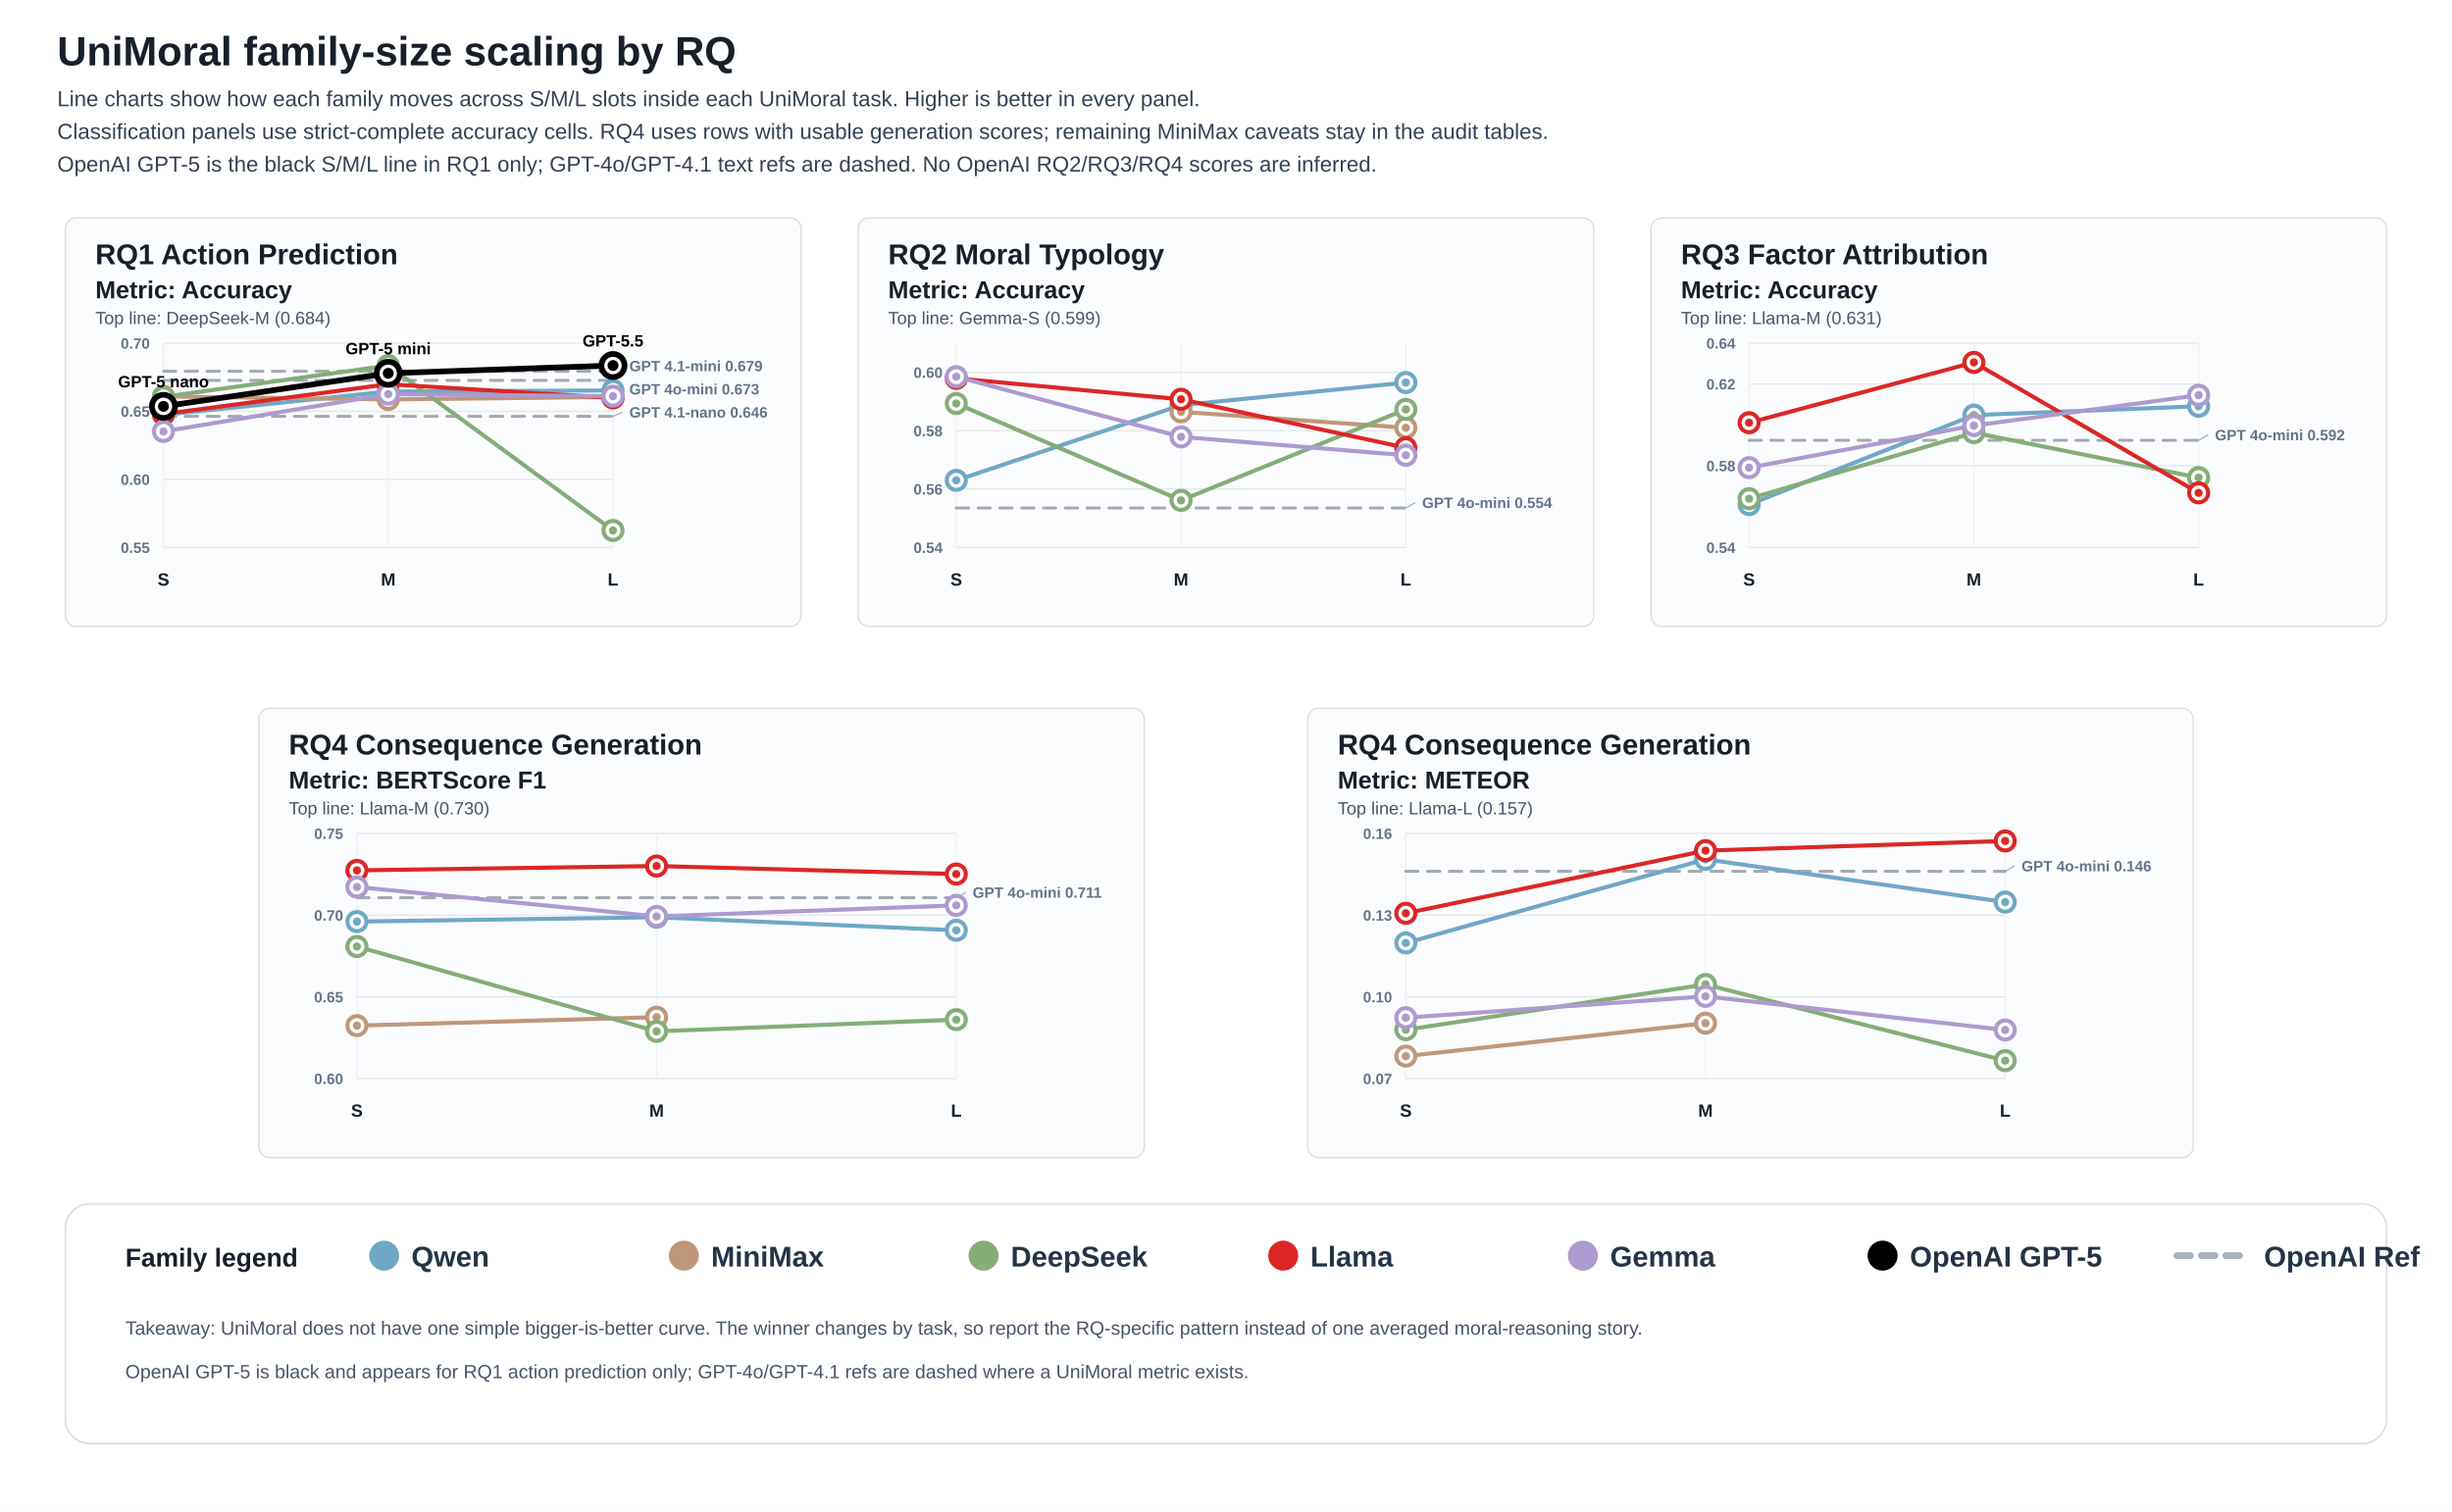
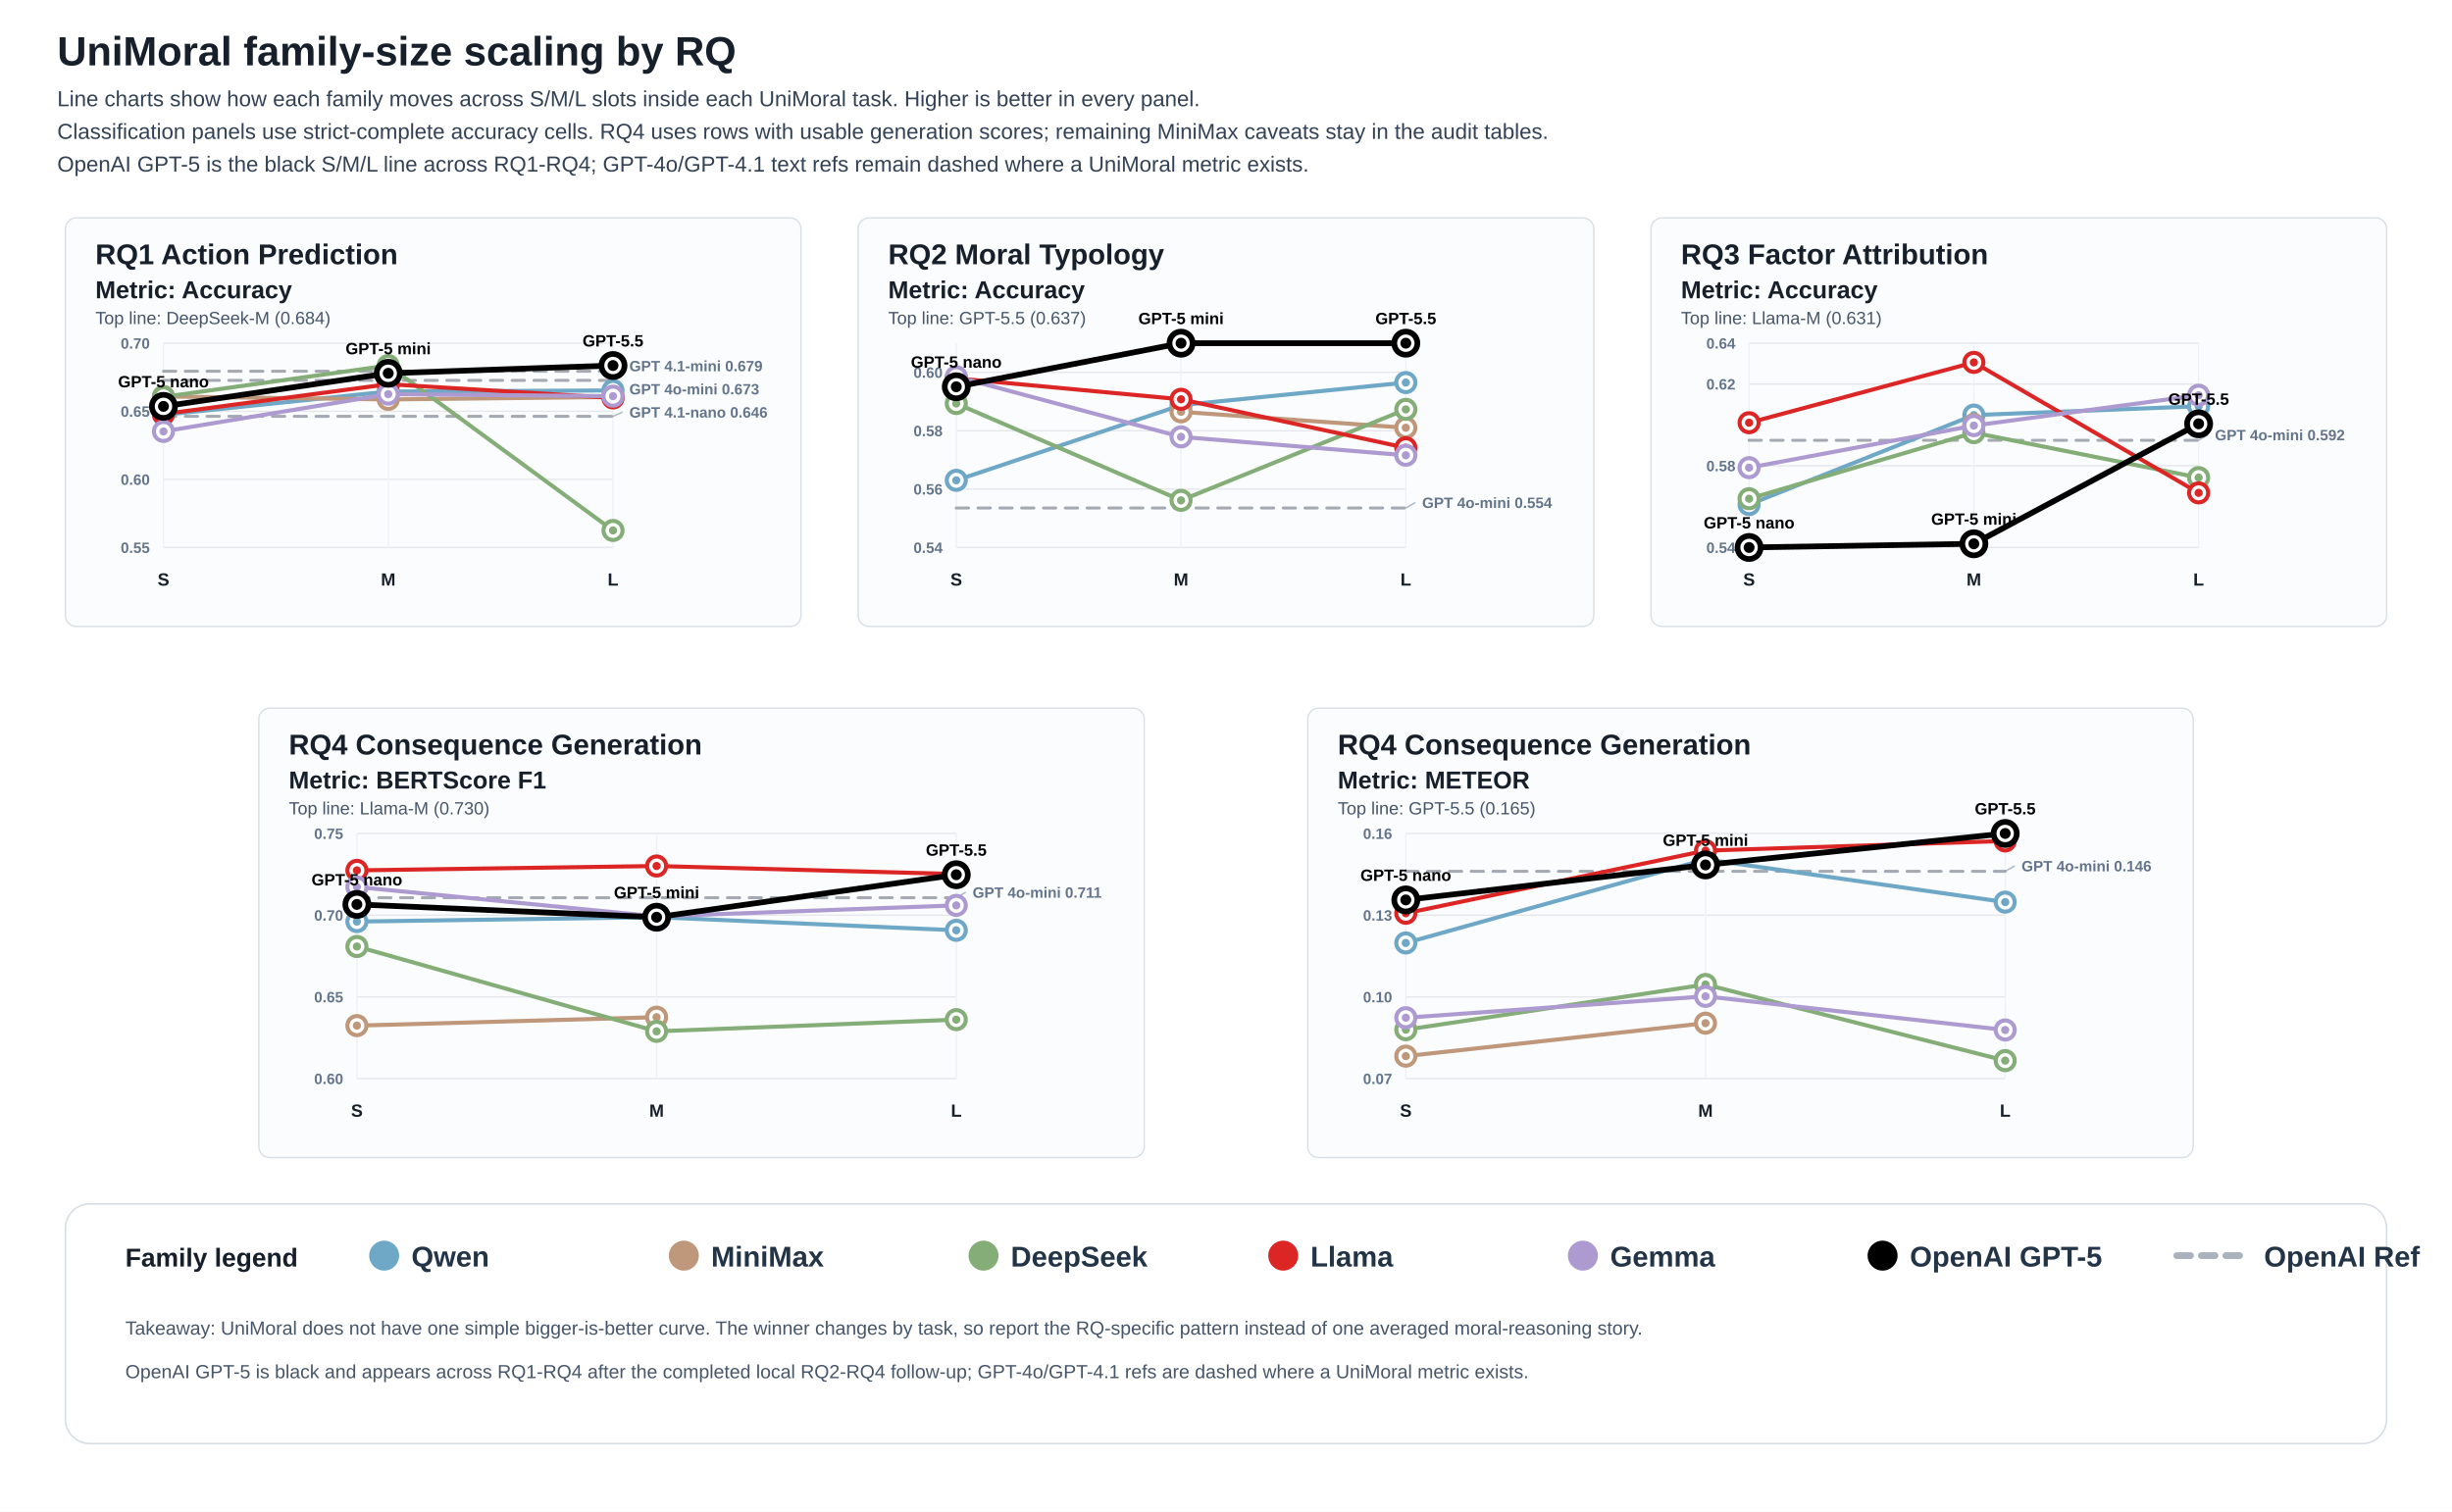
<svg xmlns="http://www.w3.org/2000/svg" width="1800" height="1110" viewBox="0 0 1800 1110">
  <style>text{font-family:Arial,sans-serif;font-size:13px;fill:#17202a}.title{font-size:30px;font-weight:700}.subtitle{font-size:16px;fill:#334155}.axis{font-weight:700}.panel-title{font-size:21px;font-weight:800;fill:#17202a}.metric-label{font-size:18px;font-weight:800;fill:#17202a}.small{font-size:13px;fill:#475569}.tiny{font-size:11px;fill:#64748b;font-weight:700}.openai-label{font-size:12px;fill:#000000;font-weight:800}.legend{font-size:21px;font-weight:700;fill:#243447}.legend-note{font-size:14px;font-weight:500;fill:#475569}.legend-title{font-size:19px;font-weight:700;fill:#17202a}.panel{fill:#fbfcfd;stroke:#d8dee4;rx:8}.legend-card{fill:#ffffff;stroke:#d8dee4;stroke-width:1.2}</style>
  <rect width="100%" height="100%" fill="white" />
  <text x="42" y="48" class="title">UniMoral family-size scaling by RQ</text>
  <text x="42" y="78" class="subtitle">Line charts show how each family moves across S/M/L slots inside each UniMoral task. Higher is better in every panel.</text>
  <text x="42" y="102" class="subtitle">Classification panels use strict-complete accuracy cells. RQ4 uses rows with usable generation scores; remaining MiniMax caveats stay in the audit tables.</text>
-   <text x="42" y="126" class="subtitle">OpenAI GPT-5 is the black S/M/L line in RQ1 only; GPT-4o/GPT-4.1 text refs are dashed. No OpenAI RQ2/RQ3/RQ4 scores are inferred.</text>
+   <text x="42" y="126" class="subtitle">OpenAI GPT-5 is the black S/M/L line across RQ1-RQ4; GPT-4o/GPT-4.1 text refs remain dashed where a UniMoral metric exists.</text>
  <rect x="48" y="160" width="540" height="300" class="panel" />
  <text x="70" y="194" class="panel-title">RQ1 Action Prediction</text>
  <text x="70" y="219" class="metric-label">Metric: Accuracy</text>
  <text x="70" y="238" class="small">Top line: DeepSeek-M (0.684)</text>
  <line x1="120" y1="402.0" x2="450" y2="402.0" stroke="#e5e7eb" />
  <text x="110" y="406.0" text-anchor="end" class="tiny">0.55</text>
  <line x1="120" y1="352.0" x2="450" y2="352.0" stroke="#e5e7eb" />
  <text x="110" y="356.0" text-anchor="end" class="tiny">0.60</text>
  <line x1="120" y1="302.0" x2="450" y2="302.0" stroke="#e5e7eb" />
  <text x="110" y="306.0" text-anchor="end" class="tiny">0.65</text>
  <line x1="120" y1="252.0" x2="450" y2="252.0" stroke="#e5e7eb" />
  <text x="110" y="256.0" text-anchor="end" class="tiny">0.70</text>
  <line x1="120.0" y1="252" x2="120.0" y2="402" stroke="#eef2f7" />
  <text x="120.0" y="430" text-anchor="middle" class="axis">S</text>
  <line x1="285.0" y1="252" x2="285.0" y2="402" stroke="#eef2f7" />
  <text x="285.0" y="430" text-anchor="middle" class="axis">M</text>
  <line x1="450.0" y1="252" x2="450.0" y2="402" stroke="#eef2f7" />
  <text x="450.0" y="430" text-anchor="middle" class="axis">L</text>
  <line x1="120" y1="272.6" x2="450" y2="272.6" stroke="#6b7280" stroke-width="2.2" stroke-linecap="round" stroke-dasharray="9 7" opacity="0.6" />
  <line x1="450.0" y1="272.6" x2="457.0" y2="268.6" stroke="#94a3b8" stroke-width="1.1" opacity="0.75" />
  <text x="462.0" y="272.6" class="tiny">GPT 4.1-mini 0.679</text>
  <line x1="120" y1="279.3" x2="450" y2="279.3" stroke="#6b7280" stroke-width="2.2" stroke-linecap="round" stroke-dasharray="9 7" opacity="0.6" />
  <line x1="450.0" y1="279.3" x2="457.0" y2="285.6" stroke="#94a3b8" stroke-width="1.1" opacity="0.75" />
  <text x="462.0" y="289.6" class="tiny">GPT 4o-mini 0.673</text>
  <line x1="120" y1="305.7" x2="450" y2="305.7" stroke="#6b7280" stroke-width="2.2" stroke-linecap="round" stroke-dasharray="9 7" opacity="0.6" />
  <line x1="450.0" y1="305.7" x2="457.0" y2="302.6" stroke="#94a3b8" stroke-width="1.1" opacity="0.75" />
  <text x="462.0" y="306.6" class="tiny">GPT 4.1-nano 0.646</text>
  <line x1="120.0" y1="304.6" x2="285.0" y2="287.5" stroke="#6fa8c7" stroke-width="3.0" stroke-linecap="round" />
  <line x1="285.0" y1="287.5" x2="450.0" y2="286.7" stroke="#6fa8c7" stroke-width="3.0" stroke-linecap="round" />
  <circle cx="120.0" cy="304.6" r="7.0" fill="white" stroke="#6fa8c7" stroke-width="3.0" />
  <circle cx="120.0" cy="304.6" r="3.0" fill="#6fa8c7" />
  <circle cx="285.0" cy="287.5" r="7.0" fill="white" stroke="#6fa8c7" stroke-width="3.0" />
  <circle cx="285.0" cy="287.5" r="3.0" fill="#6fa8c7" />
  <circle cx="450.0" cy="286.7" r="7.0" fill="white" stroke="#6fa8c7" stroke-width="3.0" />
  <circle cx="450.0" cy="286.7" r="3.0" fill="#6fa8c7" />
  <line x1="120.0" y1="291.1" x2="285.0" y2="293.3" stroke="#bf977a" stroke-width="3.0" stroke-linecap="round" />
  <line x1="285.0" y1="293.3" x2="450.0" y2="291.5" stroke="#bf977a" stroke-width="3.0" stroke-linecap="round" />
  <circle cx="120.0" cy="291.1" r="7.0" fill="white" stroke="#bf977a" stroke-width="3.0" />
  <circle cx="120.0" cy="291.1" r="3.0" fill="#bf977a" />
  <circle cx="285.0" cy="293.3" r="7.0" fill="white" stroke="#bf977a" stroke-width="3.0" />
  <circle cx="285.0" cy="293.3" r="3.0" fill="#bf977a" />
  <circle cx="450.0" cy="291.5" r="7.0" fill="white" stroke="#bf977a" stroke-width="3.0" />
  <circle cx="450.0" cy="291.5" r="3.0" fill="#bf977a" />
  <line x1="120.0" y1="291.4" x2="285.0" y2="268.4" stroke="#84ad78" stroke-width="3.0" stroke-linecap="round" />
  <line x1="285.0" y1="268.4" x2="450.0" y2="389.5" stroke="#84ad78" stroke-width="3.0" stroke-linecap="round" />
  <circle cx="120.0" cy="291.4" r="7.0" fill="white" stroke="#84ad78" stroke-width="3.0" />
  <circle cx="120.0" cy="291.4" r="3.0" fill="#84ad78" />
  <circle cx="285.0" cy="268.4" r="7.0" fill="white" stroke="#84ad78" stroke-width="3.0" />
  <circle cx="285.0" cy="268.4" r="3.0" fill="#84ad78" />
  <circle cx="450.0" cy="389.5" r="7.0" fill="white" stroke="#84ad78" stroke-width="3.0" />
  <circle cx="450.0" cy="389.5" r="3.0" fill="#84ad78" />
  <line x1="120.0" y1="304.0" x2="285.0" y2="282.1" stroke="#dc2626" stroke-width="3.0" stroke-linecap="round" />
  <line x1="285.0" y1="282.1" x2="450.0" y2="292.2" stroke="#dc2626" stroke-width="3.0" stroke-linecap="round" />
  <circle cx="120.0" cy="304.0" r="7.0" fill="white" stroke="#dc2626" stroke-width="3.0" />
  <circle cx="120.0" cy="304.0" r="3.0" fill="#dc2626" />
  <circle cx="285.0" cy="282.1" r="7.0" fill="white" stroke="#dc2626" stroke-width="3.0" />
  <circle cx="285.0" cy="282.1" r="3.0" fill="#dc2626" />
  <circle cx="450.0" cy="292.2" r="7.0" fill="white" stroke="#dc2626" stroke-width="3.0" />
  <circle cx="450.0" cy="292.2" r="3.0" fill="#dc2626" />
  <line x1="120.0" y1="316.8" x2="285.0" y2="289.4" stroke="#ad9ad0" stroke-width="3.0" stroke-linecap="round" />
  <line x1="285.0" y1="289.4" x2="450.0" y2="290.9" stroke="#ad9ad0" stroke-width="3.0" stroke-linecap="round" />
  <circle cx="120.0" cy="316.8" r="7.0" fill="white" stroke="#ad9ad0" stroke-width="3.0" />
  <circle cx="120.0" cy="316.8" r="3.0" fill="#ad9ad0" />
  <circle cx="285.0" cy="289.4" r="7.0" fill="white" stroke="#ad9ad0" stroke-width="3.0" />
  <circle cx="285.0" cy="289.4" r="3.0" fill="#ad9ad0" />
  <circle cx="450.0" cy="290.9" r="7.0" fill="white" stroke="#ad9ad0" stroke-width="3.0" />
  <circle cx="450.0" cy="290.9" r="3.0" fill="#ad9ad0" />
  <line x1="120.0" y1="298.4" x2="285.0" y2="274.1" stroke="#000000" stroke-width="4.2" stroke-linecap="round" />
  <line x1="285.0" y1="274.1" x2="450.0" y2="268.4" stroke="#000000" stroke-width="4.2" stroke-linecap="round" />
  <circle cx="120.0" cy="298.4" r="8.5" fill="white" stroke="#000000" stroke-width="4.2" />
  <circle cx="120.0" cy="298.4" r="4.0" fill="#000000" />
  <text x="120.0" y="284.4" text-anchor="middle" class="openai-label">GPT-5 nano</text>
  <circle cx="285.0" cy="274.1" r="8.5" fill="white" stroke="#000000" stroke-width="4.2" />
  <circle cx="285.0" cy="274.1" r="4.0" fill="#000000" />
  <text x="285.0" y="260.1" text-anchor="middle" class="openai-label">GPT-5 mini</text>
  <circle cx="450.0" cy="268.4" r="8.5" fill="white" stroke="#000000" stroke-width="4.2" />
  <circle cx="450.0" cy="268.4" r="4.0" fill="#000000" />
  <text x="450.0" y="254.4" text-anchor="middle" class="openai-label">GPT-5.5</text>
  <rect x="630" y="160" width="540" height="300" class="panel" />
  <text x="652" y="194" class="panel-title">RQ2 Moral Typology</text>
  <text x="652" y="219" class="metric-label">Metric: Accuracy</text>
-   <text x="652" y="238" class="small">Top line: Gemma-S (0.599)</text>
+   <text x="652" y="238" class="small">Top line: GPT-5.5 (0.637)</text>
  <line x1="702" y1="402.0" x2="1032" y2="402.0" stroke="#e5e7eb" />
  <text x="692" y="406.0" text-anchor="end" class="tiny">0.54</text>
  <line x1="702" y1="359.1" x2="1032" y2="359.1" stroke="#e5e7eb" />
  <text x="692" y="363.1" text-anchor="end" class="tiny">0.56</text>
  <line x1="702" y1="316.3" x2="1032" y2="316.3" stroke="#e5e7eb" />
  <text x="692" y="320.3" text-anchor="end" class="tiny">0.58</text>
  <line x1="702" y1="273.4" x2="1032" y2="273.4" stroke="#e5e7eb" />
  <text x="692" y="277.4" text-anchor="end" class="tiny">0.60</text>
  <line x1="702.0" y1="252" x2="702.0" y2="402" stroke="#eef2f7" />
  <text x="702.0" y="430" text-anchor="middle" class="axis">S</text>
  <line x1="867.0" y1="252" x2="867.0" y2="402" stroke="#eef2f7" />
  <text x="867.0" y="430" text-anchor="middle" class="axis">M</text>
  <line x1="1032.0" y1="252" x2="1032.0" y2="402" stroke="#eef2f7" />
  <text x="1032.0" y="430" text-anchor="middle" class="axis">L</text>
  <line x1="702" y1="373.0" x2="1032" y2="373.0" stroke="#6b7280" stroke-width="2.2" stroke-linecap="round" stroke-dasharray="9 7" opacity="0.6" />
  <line x1="1032.0" y1="373.0" x2="1039.0" y2="369.0" stroke="#94a3b8" stroke-width="1.1" opacity="0.75" />
  <text x="1044.0" y="373.0" class="tiny">GPT 4o-mini 0.554</text>
  <line x1="702.0" y1="352.7" x2="867.0" y2="297.5" stroke="#6fa8c7" stroke-width="3.0" stroke-linecap="round" />
  <line x1="867.0" y1="297.5" x2="1032.0" y2="280.9" stroke="#6fa8c7" stroke-width="3.0" stroke-linecap="round" />
  <circle cx="702.0" cy="352.7" r="7.0" fill="white" stroke="#6fa8c7" stroke-width="3.0" />
  <circle cx="702.0" cy="352.7" r="3.0" fill="#6fa8c7" />
  <circle cx="867.0" cy="297.5" r="7.0" fill="white" stroke="#6fa8c7" stroke-width="3.0" />
  <circle cx="867.0" cy="297.5" r="3.0" fill="#6fa8c7" />
  <circle cx="1032.0" cy="280.9" r="7.0" fill="white" stroke="#6fa8c7" stroke-width="3.0" />
  <circle cx="1032.0" cy="280.9" r="3.0" fill="#6fa8c7" />
  <line x1="867.0" y1="302.4" x2="1032.0" y2="314.1" stroke="#bf977a" stroke-width="3.0" stroke-linecap="round" />
  <circle cx="867.0" cy="302.4" r="7.0" fill="white" stroke="#bf977a" stroke-width="3.0" />
  <circle cx="867.0" cy="302.4" r="3.0" fill="#bf977a" />
  <circle cx="1032.0" cy="314.1" r="7.0" fill="white" stroke="#bf977a" stroke-width="3.0" />
  <circle cx="1032.0" cy="314.1" r="3.0" fill="#bf977a" />
  <line x1="702.0" y1="296.3" x2="867.0" y2="367.4" stroke="#84ad78" stroke-width="3.0" stroke-linecap="round" />
  <line x1="867.0" y1="367.4" x2="1032.0" y2="300.6" stroke="#84ad78" stroke-width="3.0" stroke-linecap="round" />
  <circle cx="702.0" cy="296.3" r="7.0" fill="white" stroke="#84ad78" stroke-width="3.0" />
  <circle cx="702.0" cy="296.3" r="3.0" fill="#84ad78" />
  <circle cx="867.0" cy="367.4" r="7.0" fill="white" stroke="#84ad78" stroke-width="3.0" />
  <circle cx="867.0" cy="367.4" r="3.0" fill="#84ad78" />
  <circle cx="1032.0" cy="300.6" r="7.0" fill="white" stroke="#84ad78" stroke-width="3.0" />
  <circle cx="1032.0" cy="300.6" r="3.0" fill="#84ad78" />
  <line x1="702.0" y1="277.8" x2="867.0" y2="293.2" stroke="#dc2626" stroke-width="3.0" stroke-linecap="round" />
  <line x1="867.0" y1="293.2" x2="1032.0" y2="328.8" stroke="#dc2626" stroke-width="3.0" stroke-linecap="round" />
  <circle cx="702.0" cy="277.8" r="7.0" fill="white" stroke="#dc2626" stroke-width="3.0" />
  <circle cx="702.0" cy="277.8" r="3.0" fill="#dc2626" />
  <circle cx="867.0" cy="293.2" r="7.0" fill="white" stroke="#dc2626" stroke-width="3.0" />
  <circle cx="867.0" cy="293.2" r="3.0" fill="#dc2626" />
  <circle cx="1032.0" cy="328.8" r="7.0" fill="white" stroke="#dc2626" stroke-width="3.0" />
  <circle cx="1032.0" cy="328.8" r="3.0" fill="#dc2626" />
  <line x1="702.0" y1="276.6" x2="867.0" y2="320.8" stroke="#ad9ad0" stroke-width="3.0" stroke-linecap="round" />
  <line x1="867.0" y1="320.8" x2="1032.0" y2="334.3" stroke="#ad9ad0" stroke-width="3.0" stroke-linecap="round" />
  <circle cx="702.0" cy="276.6" r="7.0" fill="white" stroke="#ad9ad0" stroke-width="3.0" />
  <circle cx="702.0" cy="276.6" r="3.0" fill="#ad9ad0" />
  <circle cx="867.0" cy="320.8" r="7.0" fill="white" stroke="#ad9ad0" stroke-width="3.0" />
  <circle cx="867.0" cy="320.8" r="3.0" fill="#ad9ad0" />
  <circle cx="1032.0" cy="334.3" r="7.0" fill="white" stroke="#ad9ad0" stroke-width="3.0" />
  <circle cx="1032.0" cy="334.3" r="3.0" fill="#ad9ad0" />
+   <line x1="702.0" y1="284.0" x2="867.0" y2="252.0" stroke="#000000" stroke-width="4.2" stroke-linecap="round" />
+   <line x1="867.0" y1="252.0" x2="1032.0" y2="252.0" stroke="#000000" stroke-width="4.2" stroke-linecap="round" />
+   <circle cx="702.0" cy="284.0" r="8.5" fill="white" stroke="#000000" stroke-width="4.2" />
+   <circle cx="702.0" cy="284.0" r="4.0" fill="#000000" />
+   <text x="702.0" y="270.0" text-anchor="middle" class="openai-label">GPT-5 nano</text>
+   <circle cx="867.0" cy="252.0" r="8.5" fill="white" stroke="#000000" stroke-width="4.2" />
+   <circle cx="867.0" cy="252.0" r="4.0" fill="#000000" />
+   <text x="867.0" y="238.0" text-anchor="middle" class="openai-label">GPT-5 mini</text>
+   <circle cx="1032.0" cy="252.0" r="8.5" fill="white" stroke="#000000" stroke-width="4.2" />
+   <circle cx="1032.0" cy="252.0" r="4.0" fill="#000000" />
+   <text x="1032.0" y="238.0" text-anchor="middle" class="openai-label">GPT-5.5</text>
  <rect x="1212" y="160" width="540" height="300" class="panel" />
  <text x="1234" y="194" class="panel-title">RQ3 Factor Attribution</text>
  <text x="1234" y="219" class="metric-label">Metric: Accuracy</text>
  <text x="1234" y="238" class="small">Top line: Llama-M (0.631)</text>
  <line x1="1284" y1="402.0" x2="1614" y2="402.0" stroke="#e5e7eb" />
  <text x="1274" y="406.0" text-anchor="end" class="tiny">0.54</text>
  <line x1="1284" y1="342.0" x2="1614" y2="342.0" stroke="#e5e7eb" />
  <text x="1274" y="346.0" text-anchor="end" class="tiny">0.58</text>
  <line x1="1284" y1="282.0" x2="1614" y2="282.0" stroke="#e5e7eb" />
  <text x="1274" y="286.0" text-anchor="end" class="tiny">0.62</text>
  <line x1="1284" y1="252.0" x2="1614" y2="252.0" stroke="#e5e7eb" />
  <text x="1274" y="256.0" text-anchor="end" class="tiny">0.64</text>
  <line x1="1284.0" y1="252" x2="1284.0" y2="402" stroke="#eef2f7" />
  <text x="1284.0" y="430" text-anchor="middle" class="axis">S</text>
  <line x1="1449.0" y1="252" x2="1449.0" y2="402" stroke="#eef2f7" />
  <text x="1449.0" y="430" text-anchor="middle" class="axis">M</text>
  <line x1="1614.0" y1="252" x2="1614.0" y2="402" stroke="#eef2f7" />
  <text x="1614.0" y="430" text-anchor="middle" class="axis">L</text>
  <line x1="1284" y1="323.3" x2="1614" y2="323.3" stroke="#6b7280" stroke-width="2.2" stroke-linecap="round" stroke-dasharray="9 7" opacity="0.6" />
  <line x1="1614.0" y1="323.3" x2="1621.0" y2="319.3" stroke="#94a3b8" stroke-width="1.1" opacity="0.75" />
  <text x="1626.0" y="323.3" class="tiny">GPT 4o-mini 0.592</text>
  <line x1="1284.0" y1="370.5" x2="1449.0" y2="304.8" stroke="#6fa8c7" stroke-width="3.0" stroke-linecap="round" />
  <line x1="1449.0" y1="304.8" x2="1614.0" y2="298.3" stroke="#6fa8c7" stroke-width="3.0" stroke-linecap="round" />
  <circle cx="1284.0" cy="370.5" r="7.0" fill="white" stroke="#6fa8c7" stroke-width="3.0" />
  <circle cx="1284.0" cy="370.5" r="3.0" fill="#6fa8c7" />
  <circle cx="1449.0" cy="304.8" r="7.0" fill="white" stroke="#6fa8c7" stroke-width="3.0" />
  <circle cx="1449.0" cy="304.8" r="3.0" fill="#6fa8c7" />
  <circle cx="1614.0" cy="298.3" r="7.0" fill="white" stroke="#6fa8c7" stroke-width="3.0" />
  <circle cx="1614.0" cy="298.3" r="3.0" fill="#6fa8c7" />
  <circle cx="1449.0" cy="311.7" r="7.0" fill="white" stroke="#bf977a" stroke-width="3.0" />
  <circle cx="1449.0" cy="311.7" r="3.0" fill="#bf977a" />
  <line x1="1284.0" y1="366.2" x2="1449.0" y2="317.7" stroke="#84ad78" stroke-width="3.0" stroke-linecap="round" />
  <line x1="1449.0" y1="317.7" x2="1614.0" y2="350.7" stroke="#84ad78" stroke-width="3.0" stroke-linecap="round" />
  <circle cx="1284.0" cy="366.2" r="7.0" fill="white" stroke="#84ad78" stroke-width="3.0" />
  <circle cx="1284.0" cy="366.2" r="3.0" fill="#84ad78" />
  <circle cx="1449.0" cy="317.7" r="7.0" fill="white" stroke="#84ad78" stroke-width="3.0" />
  <circle cx="1449.0" cy="317.7" r="3.0" fill="#84ad78" />
  <circle cx="1614.0" cy="350.7" r="7.0" fill="white" stroke="#84ad78" stroke-width="3.0" />
  <circle cx="1614.0" cy="350.7" r="3.0" fill="#84ad78" />
  <line x1="1284.0" y1="310.4" x2="1449.0" y2="266.1" stroke="#dc2626" stroke-width="3.0" stroke-linecap="round" />
  <line x1="1449.0" y1="266.1" x2="1614.0" y2="361.9" stroke="#dc2626" stroke-width="3.0" stroke-linecap="round" />
  <circle cx="1284.0" cy="310.4" r="7.0" fill="white" stroke="#dc2626" stroke-width="3.0" />
  <circle cx="1284.0" cy="310.4" r="3.0" fill="#dc2626" />
  <circle cx="1449.0" cy="266.1" r="7.0" fill="white" stroke="#dc2626" stroke-width="3.0" />
  <circle cx="1449.0" cy="266.1" r="3.0" fill="#dc2626" />
  <circle cx="1614.0" cy="361.9" r="7.0" fill="white" stroke="#dc2626" stroke-width="3.0" />
  <circle cx="1614.0" cy="361.9" r="3.0" fill="#dc2626" />
  <line x1="1284.0" y1="343.4" x2="1449.0" y2="312.5" stroke="#ad9ad0" stroke-width="3.0" stroke-linecap="round" />
  <line x1="1449.0" y1="312.5" x2="1614.0" y2="290.2" stroke="#ad9ad0" stroke-width="3.0" stroke-linecap="round" />
  <circle cx="1284.0" cy="343.4" r="7.0" fill="white" stroke="#ad9ad0" stroke-width="3.0" />
  <circle cx="1284.0" cy="343.4" r="3.0" fill="#ad9ad0" />
  <circle cx="1449.0" cy="312.5" r="7.0" fill="white" stroke="#ad9ad0" stroke-width="3.0" />
  <circle cx="1449.0" cy="312.5" r="3.0" fill="#ad9ad0" />
  <circle cx="1614.0" cy="290.2" r="7.0" fill="white" stroke="#ad9ad0" stroke-width="3.0" />
  <circle cx="1614.0" cy="290.2" r="3.0" fill="#ad9ad0" />
+   <line x1="1284.0" y1="402.0" x2="1449.0" y2="399.3" stroke="#000000" stroke-width="4.2" stroke-linecap="round" />
+   <line x1="1449.0" y1="399.3" x2="1614.0" y2="311.2" stroke="#000000" stroke-width="4.2" stroke-linecap="round" />
+   <circle cx="1284.0" cy="402.0" r="8.5" fill="white" stroke="#000000" stroke-width="4.2" />
+   <circle cx="1284.0" cy="402.0" r="4.0" fill="#000000" />
+   <text x="1284.0" y="388.0" text-anchor="middle" class="openai-label">GPT-5 nano</text>
+   <circle cx="1449.0" cy="399.3" r="8.5" fill="white" stroke="#000000" stroke-width="4.2" />
+   <circle cx="1449.0" cy="399.3" r="4.0" fill="#000000" />
+   <text x="1449.0" y="385.3" text-anchor="middle" class="openai-label">GPT-5 mini</text>
+   <circle cx="1614.0" cy="311.2" r="8.5" fill="white" stroke="#000000" stroke-width="4.2" />
+   <circle cx="1614.0" cy="311.2" r="4.0" fill="#000000" />
+   <text x="1614.0" y="297.2" text-anchor="middle" class="openai-label">GPT-5.5</text>
  <rect x="190" y="520" width="650" height="330" class="panel" />
  <text x="212" y="554" class="panel-title">RQ4 Consequence Generation</text>
  <text x="212" y="579" class="metric-label">Metric: BERTScore F1</text>
  <text x="212" y="598" class="small">Top line: Llama-M (0.730)</text>
  <line x1="262" y1="792.0" x2="702" y2="792.0" stroke="#e5e7eb" />
  <text x="252" y="796.0" text-anchor="end" class="tiny">0.60</text>
  <line x1="262" y1="732.0" x2="702" y2="732.0" stroke="#e5e7eb" />
  <text x="252" y="736.0" text-anchor="end" class="tiny">0.65</text>
  <line x1="262" y1="672.0" x2="702" y2="672.0" stroke="#e5e7eb" />
  <text x="252" y="676.0" text-anchor="end" class="tiny">0.70</text>
  <line x1="262" y1="612.0" x2="702" y2="612.0" stroke="#e5e7eb" />
  <text x="252" y="616.0" text-anchor="end" class="tiny">0.75</text>
  <line x1="262.0" y1="612" x2="262.0" y2="792" stroke="#eef2f7" />
  <text x="262.0" y="820" text-anchor="middle" class="axis">S</text>
  <line x1="482.0" y1="612" x2="482.0" y2="792" stroke="#eef2f7" />
  <text x="482.0" y="820" text-anchor="middle" class="axis">M</text>
  <line x1="702.0" y1="612" x2="702.0" y2="792" stroke="#eef2f7" />
  <text x="702.0" y="820" text-anchor="middle" class="axis">L</text>
  <line x1="262" y1="659.2" x2="702" y2="659.2" stroke="#6b7280" stroke-width="2.2" stroke-linecap="round" stroke-dasharray="9 7" opacity="0.6" />
  <line x1="702.0" y1="659.2" x2="709.0" y2="655.2" stroke="#94a3b8" stroke-width="1.1" opacity="0.75" />
  <text x="714.0" y="659.2" class="tiny">GPT 4o-mini 0.711</text>
  <line x1="262.0" y1="676.7" x2="482.0" y2="673.5" stroke="#6fa8c7" stroke-width="3.0" stroke-linecap="round" />
  <line x1="482.0" y1="673.5" x2="702.0" y2="683.1" stroke="#6fa8c7" stroke-width="3.0" stroke-linecap="round" />
  <circle cx="262.0" cy="676.7" r="7.0" fill="white" stroke="#6fa8c7" stroke-width="3.0" />
  <circle cx="262.0" cy="676.7" r="3.0" fill="#6fa8c7" />
  <circle cx="482.0" cy="673.5" r="7.0" fill="white" stroke="#6fa8c7" stroke-width="3.0" />
  <circle cx="482.0" cy="673.5" r="3.0" fill="#6fa8c7" />
  <circle cx="702.0" cy="683.1" r="7.0" fill="white" stroke="#6fa8c7" stroke-width="3.0" />
  <circle cx="702.0" cy="683.1" r="3.0" fill="#6fa8c7" />
  <line x1="262.0" y1="753.1" x2="482.0" y2="746.9" stroke="#bf977a" stroke-width="3.0" stroke-linecap="round" />
  <circle cx="262.0" cy="753.1" r="7.0" fill="white" stroke="#bf977a" stroke-width="3.0" />
  <circle cx="262.0" cy="753.1" r="3.0" fill="#bf977a" />
  <circle cx="482.0" cy="746.9" r="7.0" fill="white" stroke="#bf977a" stroke-width="3.0" />
  <circle cx="482.0" cy="746.9" r="3.0" fill="#bf977a" />
  <line x1="262.0" y1="695.0" x2="482.0" y2="757.3" stroke="#84ad78" stroke-width="3.0" stroke-linecap="round" />
  <line x1="482.0" y1="757.3" x2="702.0" y2="748.7" stroke="#84ad78" stroke-width="3.0" stroke-linecap="round" />
  <circle cx="262.0" cy="695.0" r="7.0" fill="white" stroke="#84ad78" stroke-width="3.0" />
  <circle cx="262.0" cy="695.0" r="3.0" fill="#84ad78" />
  <circle cx="482.0" cy="757.3" r="7.0" fill="white" stroke="#84ad78" stroke-width="3.0" />
  <circle cx="482.0" cy="757.3" r="3.0" fill="#84ad78" />
  <circle cx="702.0" cy="748.7" r="7.0" fill="white" stroke="#84ad78" stroke-width="3.0" />
  <circle cx="702.0" cy="748.7" r="3.0" fill="#84ad78" />
  <line x1="262.0" y1="639.1" x2="482.0" y2="635.9" stroke="#dc2626" stroke-width="3.0" stroke-linecap="round" />
  <line x1="482.0" y1="635.9" x2="702.0" y2="641.8" stroke="#dc2626" stroke-width="3.0" stroke-linecap="round" />
  <circle cx="262.0" cy="639.1" r="7.0" fill="white" stroke="#dc2626" stroke-width="3.0" />
  <circle cx="262.0" cy="639.1" r="3.0" fill="#dc2626" />
  <circle cx="482.0" cy="635.9" r="7.0" fill="white" stroke="#dc2626" stroke-width="3.0" />
  <circle cx="482.0" cy="635.9" r="3.0" fill="#dc2626" />
  <circle cx="702.0" cy="641.8" r="7.0" fill="white" stroke="#dc2626" stroke-width="3.0" />
  <circle cx="702.0" cy="641.8" r="3.0" fill="#dc2626" />
  <line x1="262.0" y1="651.3" x2="482.0" y2="672.9" stroke="#ad9ad0" stroke-width="3.0" stroke-linecap="round" />
  <line x1="482.0" y1="672.9" x2="702.0" y2="664.8" stroke="#ad9ad0" stroke-width="3.0" stroke-linecap="round" />
  <circle cx="262.0" cy="651.3" r="7.0" fill="white" stroke="#ad9ad0" stroke-width="3.0" />
  <circle cx="262.0" cy="651.3" r="3.0" fill="#ad9ad0" />
  <circle cx="482.0" cy="672.9" r="7.0" fill="white" stroke="#ad9ad0" stroke-width="3.0" />
  <circle cx="482.0" cy="672.9" r="3.0" fill="#ad9ad0" />
  <circle cx="702.0" cy="664.8" r="7.0" fill="white" stroke="#ad9ad0" stroke-width="3.0" />
  <circle cx="702.0" cy="664.8" r="3.0" fill="#ad9ad0" />
+   <line x1="262.0" y1="664.1" x2="482.0" y2="673.5" stroke="#000000" stroke-width="4.2" stroke-linecap="round" />
+   <line x1="482.0" y1="673.5" x2="702.0" y2="642.3" stroke="#000000" stroke-width="4.2" stroke-linecap="round" />
+   <circle cx="262.0" cy="664.1" r="8.5" fill="white" stroke="#000000" stroke-width="4.2" />
+   <circle cx="262.0" cy="664.1" r="4.0" fill="#000000" />
+   <text x="262.0" y="650.1" text-anchor="middle" class="openai-label">GPT-5 nano</text>
+   <circle cx="482.0" cy="673.5" r="8.5" fill="white" stroke="#000000" stroke-width="4.2" />
+   <circle cx="482.0" cy="673.5" r="4.0" fill="#000000" />
+   <text x="482.0" y="659.5" text-anchor="middle" class="openai-label">GPT-5 mini</text>
+   <circle cx="702.0" cy="642.3" r="8.5" fill="white" stroke="#000000" stroke-width="4.2" />
+   <circle cx="702.0" cy="642.3" r="4.0" fill="#000000" />
+   <text x="702.0" y="628.3" text-anchor="middle" class="openai-label">GPT-5.5</text>
  <rect x="960" y="520" width="650" height="330" class="panel" />
  <text x="982" y="554" class="panel-title">RQ4 Consequence Generation</text>
  <text x="982" y="579" class="metric-label">Metric: METEOR</text>
-   <text x="982" y="598" class="small">Top line: Llama-L (0.157)</text>
+   <text x="982" y="598" class="small">Top line: GPT-5.5 (0.165)</text>
  <line x1="1032" y1="792.0" x2="1472" y2="792.0" stroke="#e5e7eb" />
  <text x="1022" y="796.0" text-anchor="end" class="tiny">0.07</text>
  <line x1="1032" y1="732.0" x2="1472" y2="732.0" stroke="#e5e7eb" />
  <text x="1022" y="736.0" text-anchor="end" class="tiny">0.10</text>
  <line x1="1032" y1="672.0" x2="1472" y2="672.0" stroke="#e5e7eb" />
  <text x="1022" y="676.0" text-anchor="end" class="tiny">0.13</text>
  <line x1="1032" y1="612.0" x2="1472" y2="612.0" stroke="#e5e7eb" />
  <text x="1022" y="616.0" text-anchor="end" class="tiny">0.16</text>
  <line x1="1032.0" y1="612" x2="1032.0" y2="792" stroke="#eef2f7" />
  <text x="1032.0" y="820" text-anchor="middle" class="axis">S</text>
  <line x1="1252.0" y1="612" x2="1252.0" y2="792" stroke="#eef2f7" />
  <text x="1252.0" y="820" text-anchor="middle" class="axis">M</text>
  <line x1="1472.0" y1="612" x2="1472.0" y2="792" stroke="#eef2f7" />
  <text x="1472.0" y="820" text-anchor="middle" class="axis">L</text>
  <line x1="1032" y1="639.8" x2="1472" y2="639.8" stroke="#6b7280" stroke-width="2.2" stroke-linecap="round" stroke-dasharray="9 7" opacity="0.6" />
  <line x1="1472.0" y1="639.8" x2="1479.0" y2="635.8" stroke="#94a3b8" stroke-width="1.1" opacity="0.75" />
  <text x="1484.0" y="639.8" class="tiny">GPT 4o-mini 0.146</text>
  <line x1="1032.0" y1="692.4" x2="1252.0" y2="631.0" stroke="#6fa8c7" stroke-width="3.0" stroke-linecap="round" />
  <line x1="1252.0" y1="631.0" x2="1472.0" y2="662.4" stroke="#6fa8c7" stroke-width="3.0" stroke-linecap="round" />
  <circle cx="1032.0" cy="692.4" r="7.0" fill="white" stroke="#6fa8c7" stroke-width="3.0" />
  <circle cx="1032.0" cy="692.4" r="3.0" fill="#6fa8c7" />
  <circle cx="1252.0" cy="631.0" r="7.0" fill="white" stroke="#6fa8c7" stroke-width="3.0" />
  <circle cx="1252.0" cy="631.0" r="3.0" fill="#6fa8c7" />
  <circle cx="1472.0" cy="662.4" r="7.0" fill="white" stroke="#6fa8c7" stroke-width="3.0" />
  <circle cx="1472.0" cy="662.4" r="3.0" fill="#6fa8c7" />
  <line x1="1032.0" y1="775.5" x2="1252.0" y2="751.3" stroke="#bf977a" stroke-width="3.0" stroke-linecap="round" />
  <circle cx="1032.0" cy="775.5" r="7.0" fill="white" stroke="#bf977a" stroke-width="3.0" />
  <circle cx="1032.0" cy="775.5" r="3.0" fill="#bf977a" />
  <circle cx="1252.0" cy="751.3" r="7.0" fill="white" stroke="#bf977a" stroke-width="3.0" />
  <circle cx="1252.0" cy="751.3" r="3.0" fill="#bf977a" />
  <line x1="1032.0" y1="756.1" x2="1252.0" y2="722.9" stroke="#84ad78" stroke-width="3.0" stroke-linecap="round" />
  <line x1="1252.0" y1="722.9" x2="1472.0" y2="778.8" stroke="#84ad78" stroke-width="3.0" stroke-linecap="round" />
  <circle cx="1032.0" cy="756.1" r="7.0" fill="white" stroke="#84ad78" stroke-width="3.0" />
  <circle cx="1032.0" cy="756.1" r="3.0" fill="#84ad78" />
  <circle cx="1252.0" cy="722.9" r="7.0" fill="white" stroke="#84ad78" stroke-width="3.0" />
  <circle cx="1252.0" cy="722.9" r="3.0" fill="#84ad78" />
  <circle cx="1472.0" cy="778.8" r="7.0" fill="white" stroke="#84ad78" stroke-width="3.0" />
  <circle cx="1472.0" cy="778.8" r="3.0" fill="#84ad78" />
  <line x1="1032.0" y1="670.6" x2="1252.0" y2="624.6" stroke="#dc2626" stroke-width="3.0" stroke-linecap="round" />
  <line x1="1252.0" y1="624.6" x2="1472.0" y2="617.5" stroke="#dc2626" stroke-width="3.0" stroke-linecap="round" />
  <circle cx="1032.0" cy="670.6" r="7.0" fill="white" stroke="#dc2626" stroke-width="3.0" />
  <circle cx="1032.0" cy="670.6" r="3.0" fill="#dc2626" />
  <circle cx="1252.0" cy="624.6" r="7.0" fill="white" stroke="#dc2626" stroke-width="3.0" />
  <circle cx="1252.0" cy="624.6" r="3.0" fill="#dc2626" />
  <circle cx="1472.0" cy="617.5" r="7.0" fill="white" stroke="#dc2626" stroke-width="3.0" />
  <circle cx="1472.0" cy="617.5" r="3.0" fill="#dc2626" />
  <line x1="1032.0" y1="747.3" x2="1252.0" y2="731.6" stroke="#ad9ad0" stroke-width="3.0" stroke-linecap="round" />
  <line x1="1252.0" y1="731.6" x2="1472.0" y2="756.3" stroke="#ad9ad0" stroke-width="3.0" stroke-linecap="round" />
  <circle cx="1032.0" cy="747.3" r="7.0" fill="white" stroke="#ad9ad0" stroke-width="3.0" />
  <circle cx="1032.0" cy="747.3" r="3.0" fill="#ad9ad0" />
  <circle cx="1252.0" cy="731.6" r="7.0" fill="white" stroke="#ad9ad0" stroke-width="3.0" />
  <circle cx="1252.0" cy="731.6" r="3.0" fill="#ad9ad0" />
  <circle cx="1472.0" cy="756.3" r="7.0" fill="white" stroke="#ad9ad0" stroke-width="3.0" />
  <circle cx="1472.0" cy="756.3" r="3.0" fill="#ad9ad0" />
+   <line x1="1032.0" y1="660.8" x2="1252.0" y2="635.1" stroke="#000000" stroke-width="4.2" stroke-linecap="round" />
+   <line x1="1252.0" y1="635.1" x2="1472.0" y2="612.0" stroke="#000000" stroke-width="4.2" stroke-linecap="round" />
+   <circle cx="1032.0" cy="660.8" r="8.5" fill="white" stroke="#000000" stroke-width="4.2" />
+   <circle cx="1032.0" cy="660.8" r="4.0" fill="#000000" />
+   <text x="1032.0" y="646.8" text-anchor="middle" class="openai-label">GPT-5 nano</text>
+   <circle cx="1252.0" cy="635.1" r="8.5" fill="white" stroke="#000000" stroke-width="4.2" />
+   <circle cx="1252.0" cy="635.1" r="4.0" fill="#000000" />
+   <text x="1252.0" y="621.1" text-anchor="middle" class="openai-label">GPT-5 mini</text>
+   <circle cx="1472.0" cy="612.0" r="8.5" fill="white" stroke="#000000" stroke-width="4.2" />
+   <circle cx="1472.0" cy="612.0" r="4.0" fill="#000000" />
+   <text x="1472.0" y="598.0" text-anchor="middle" class="openai-label">GPT-5.5</text>
  <rect x="48" y="884" width="1704" height="176" rx="18" class="legend-card" />
  <text x="92" y="930" class="legend-title">Family legend</text>
  <circle cx="282" cy="922" r="11" fill="#6fa8c7" />
  <text x="302" y="930" class="legend">Qwen</text>
  <circle cx="502" cy="922" r="11" fill="#bf977a" />
  <text x="522" y="930" class="legend">MiniMax</text>
  <circle cx="722" cy="922" r="11" fill="#84ad78" />
  <text x="742" y="930" class="legend">DeepSeek</text>
  <circle cx="942" cy="922" r="11" fill="#dc2626" />
  <text x="962" y="930" class="legend">Llama</text>
  <circle cx="1162" cy="922" r="11" fill="#ad9ad0" />
  <text x="1182" y="930" class="legend">Gemma</text>
  <circle cx="1382" cy="922" r="11" fill="#000000" />
  <text x="1402" y="930" class="legend">OpenAI GPT-5</text>
  <line x1="1598" y1="922" x2="1648" y2="922" stroke="#aab2bd" stroke-width="5" stroke-linecap="round" stroke-dasharray="10 8" />
  <text x="1662" y="930" class="legend">OpenAI Ref</text>
  <text x="92" y="980" class="legend-note">Takeaway: UniMoral does not have one simple bigger-is-better curve. The winner changes by task, so report the RQ-specific pattern instead of one averaged moral-reasoning story.</text>
-   <text x="92" y="1012" class="legend-note">OpenAI GPT-5 is black and appears for RQ1 action prediction only; GPT-4o/GPT-4.1 refs are dashed where a UniMoral metric exists.</text>
+   <text x="92" y="1012" class="legend-note">OpenAI GPT-5 is black and appears across RQ1-RQ4 after the completed local RQ2-RQ4 follow-up; GPT-4o/GPT-4.1 refs are dashed where a UniMoral metric exists.</text>
</svg>
